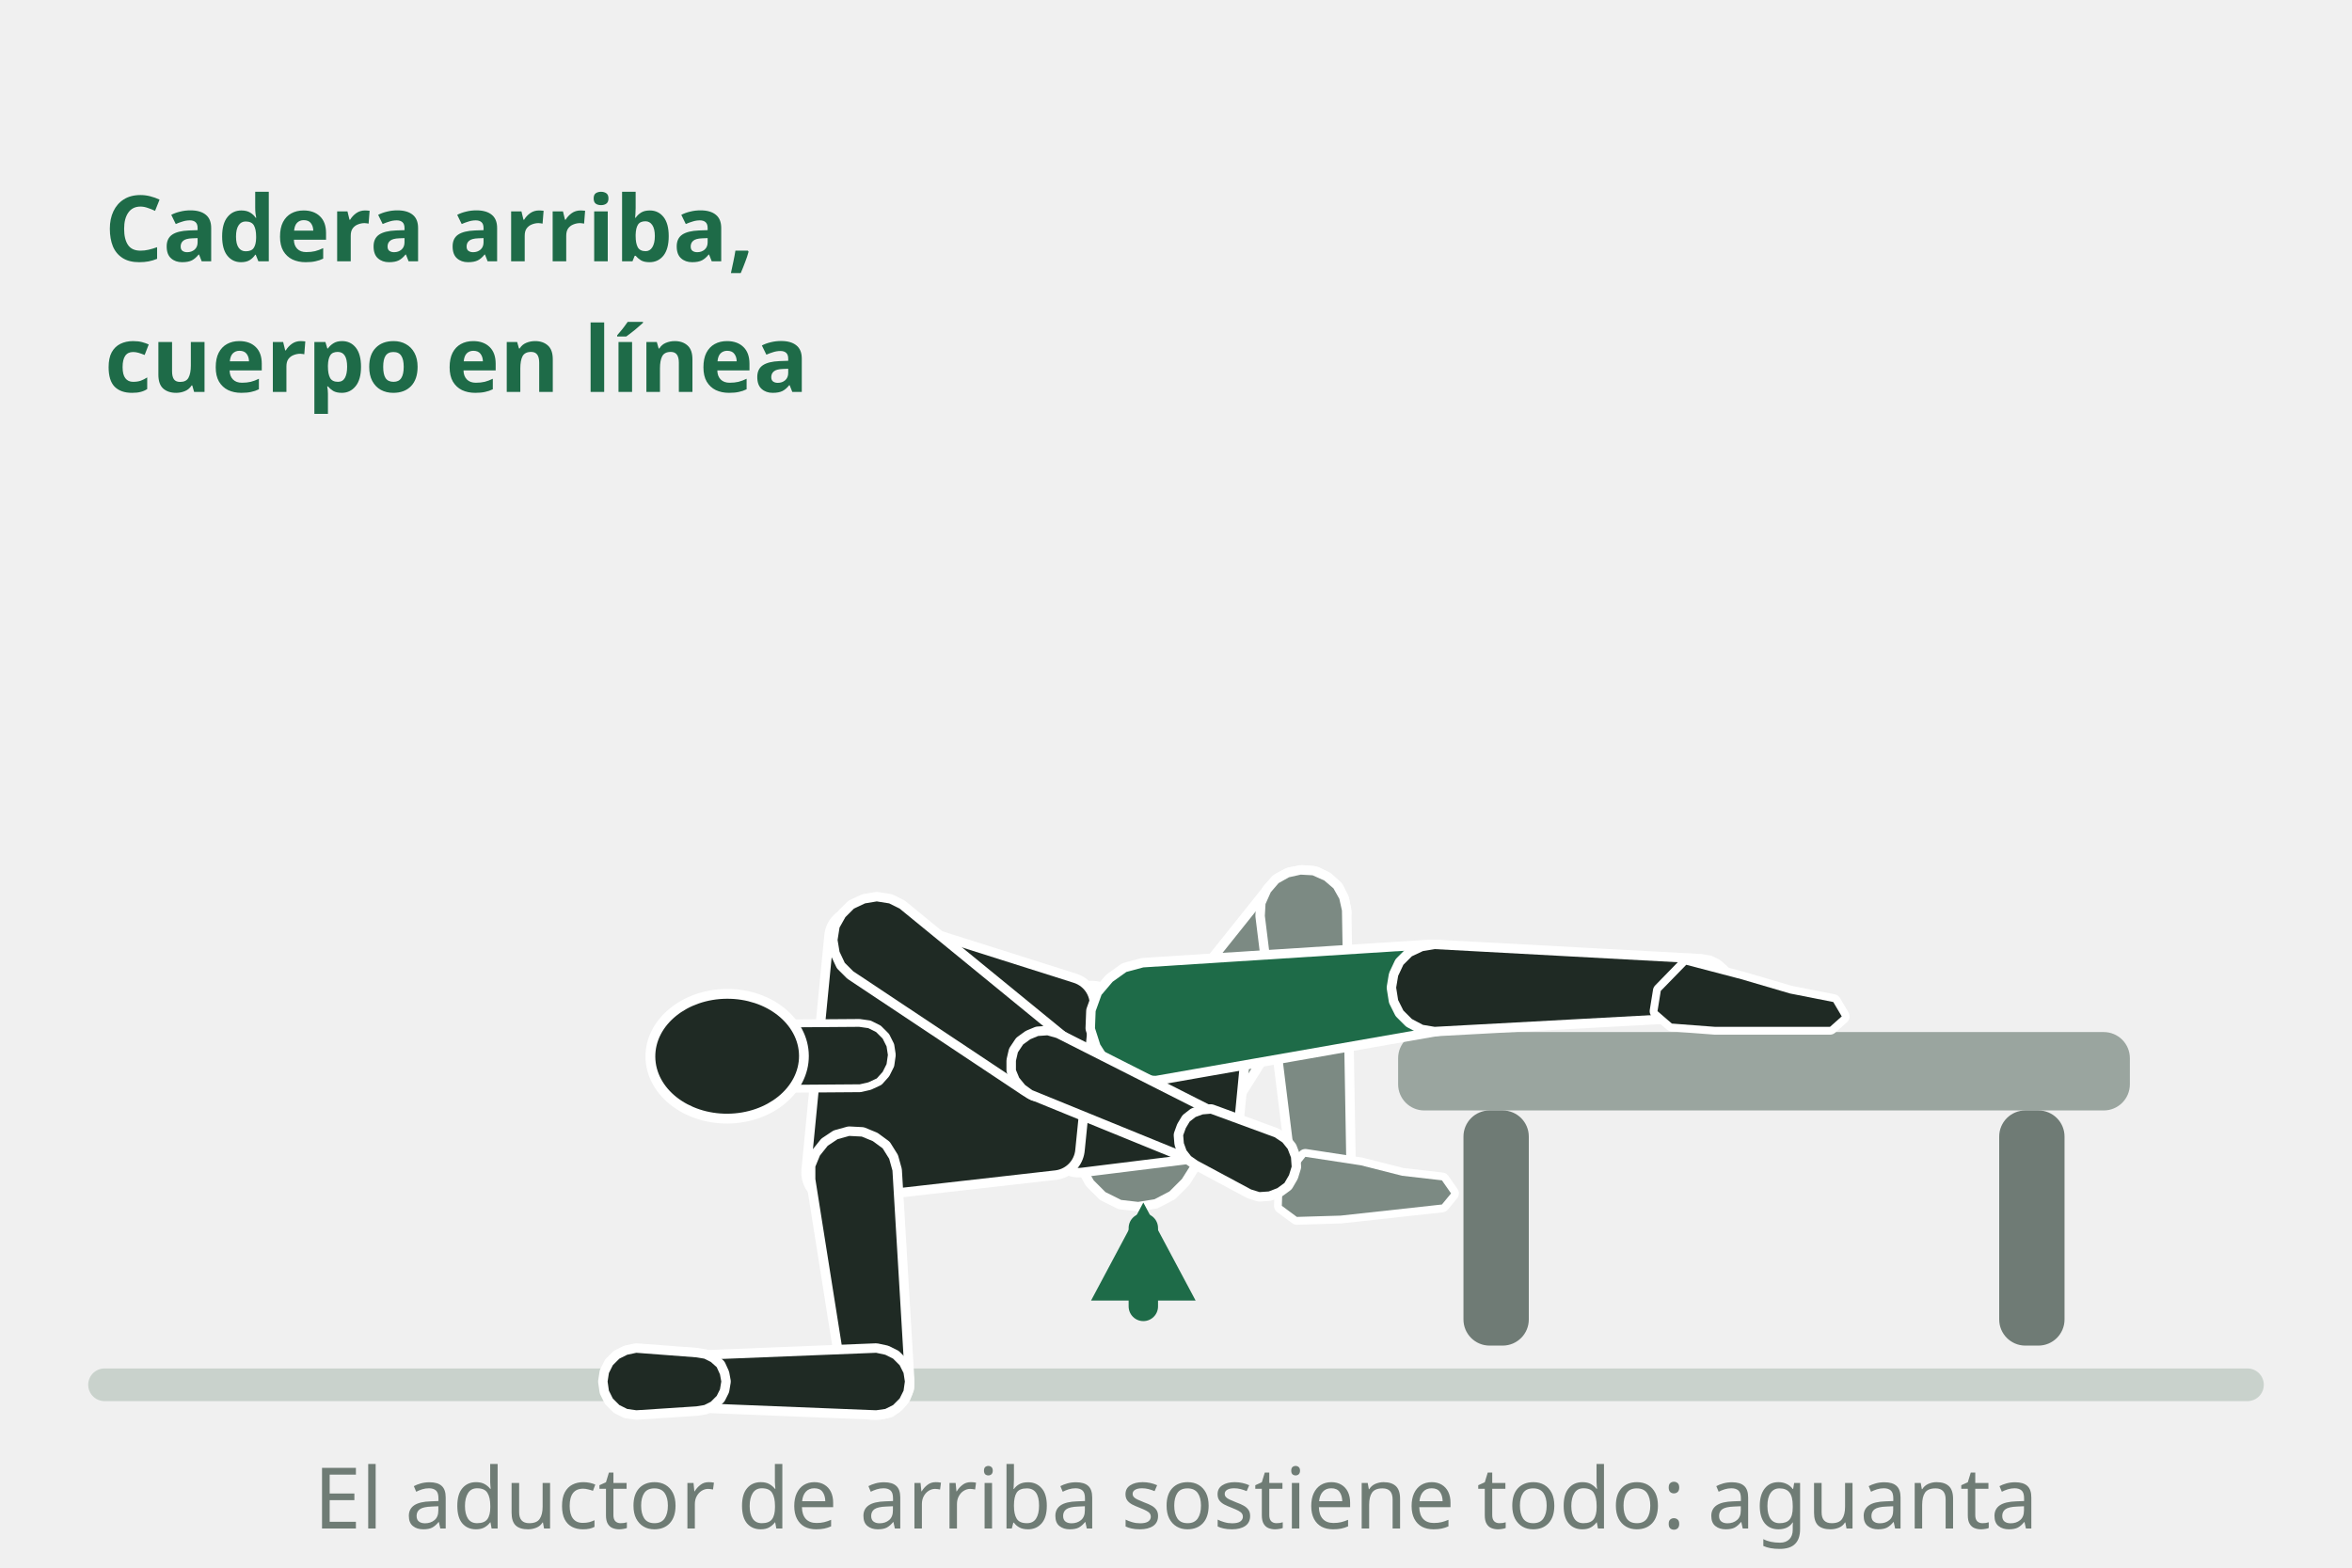
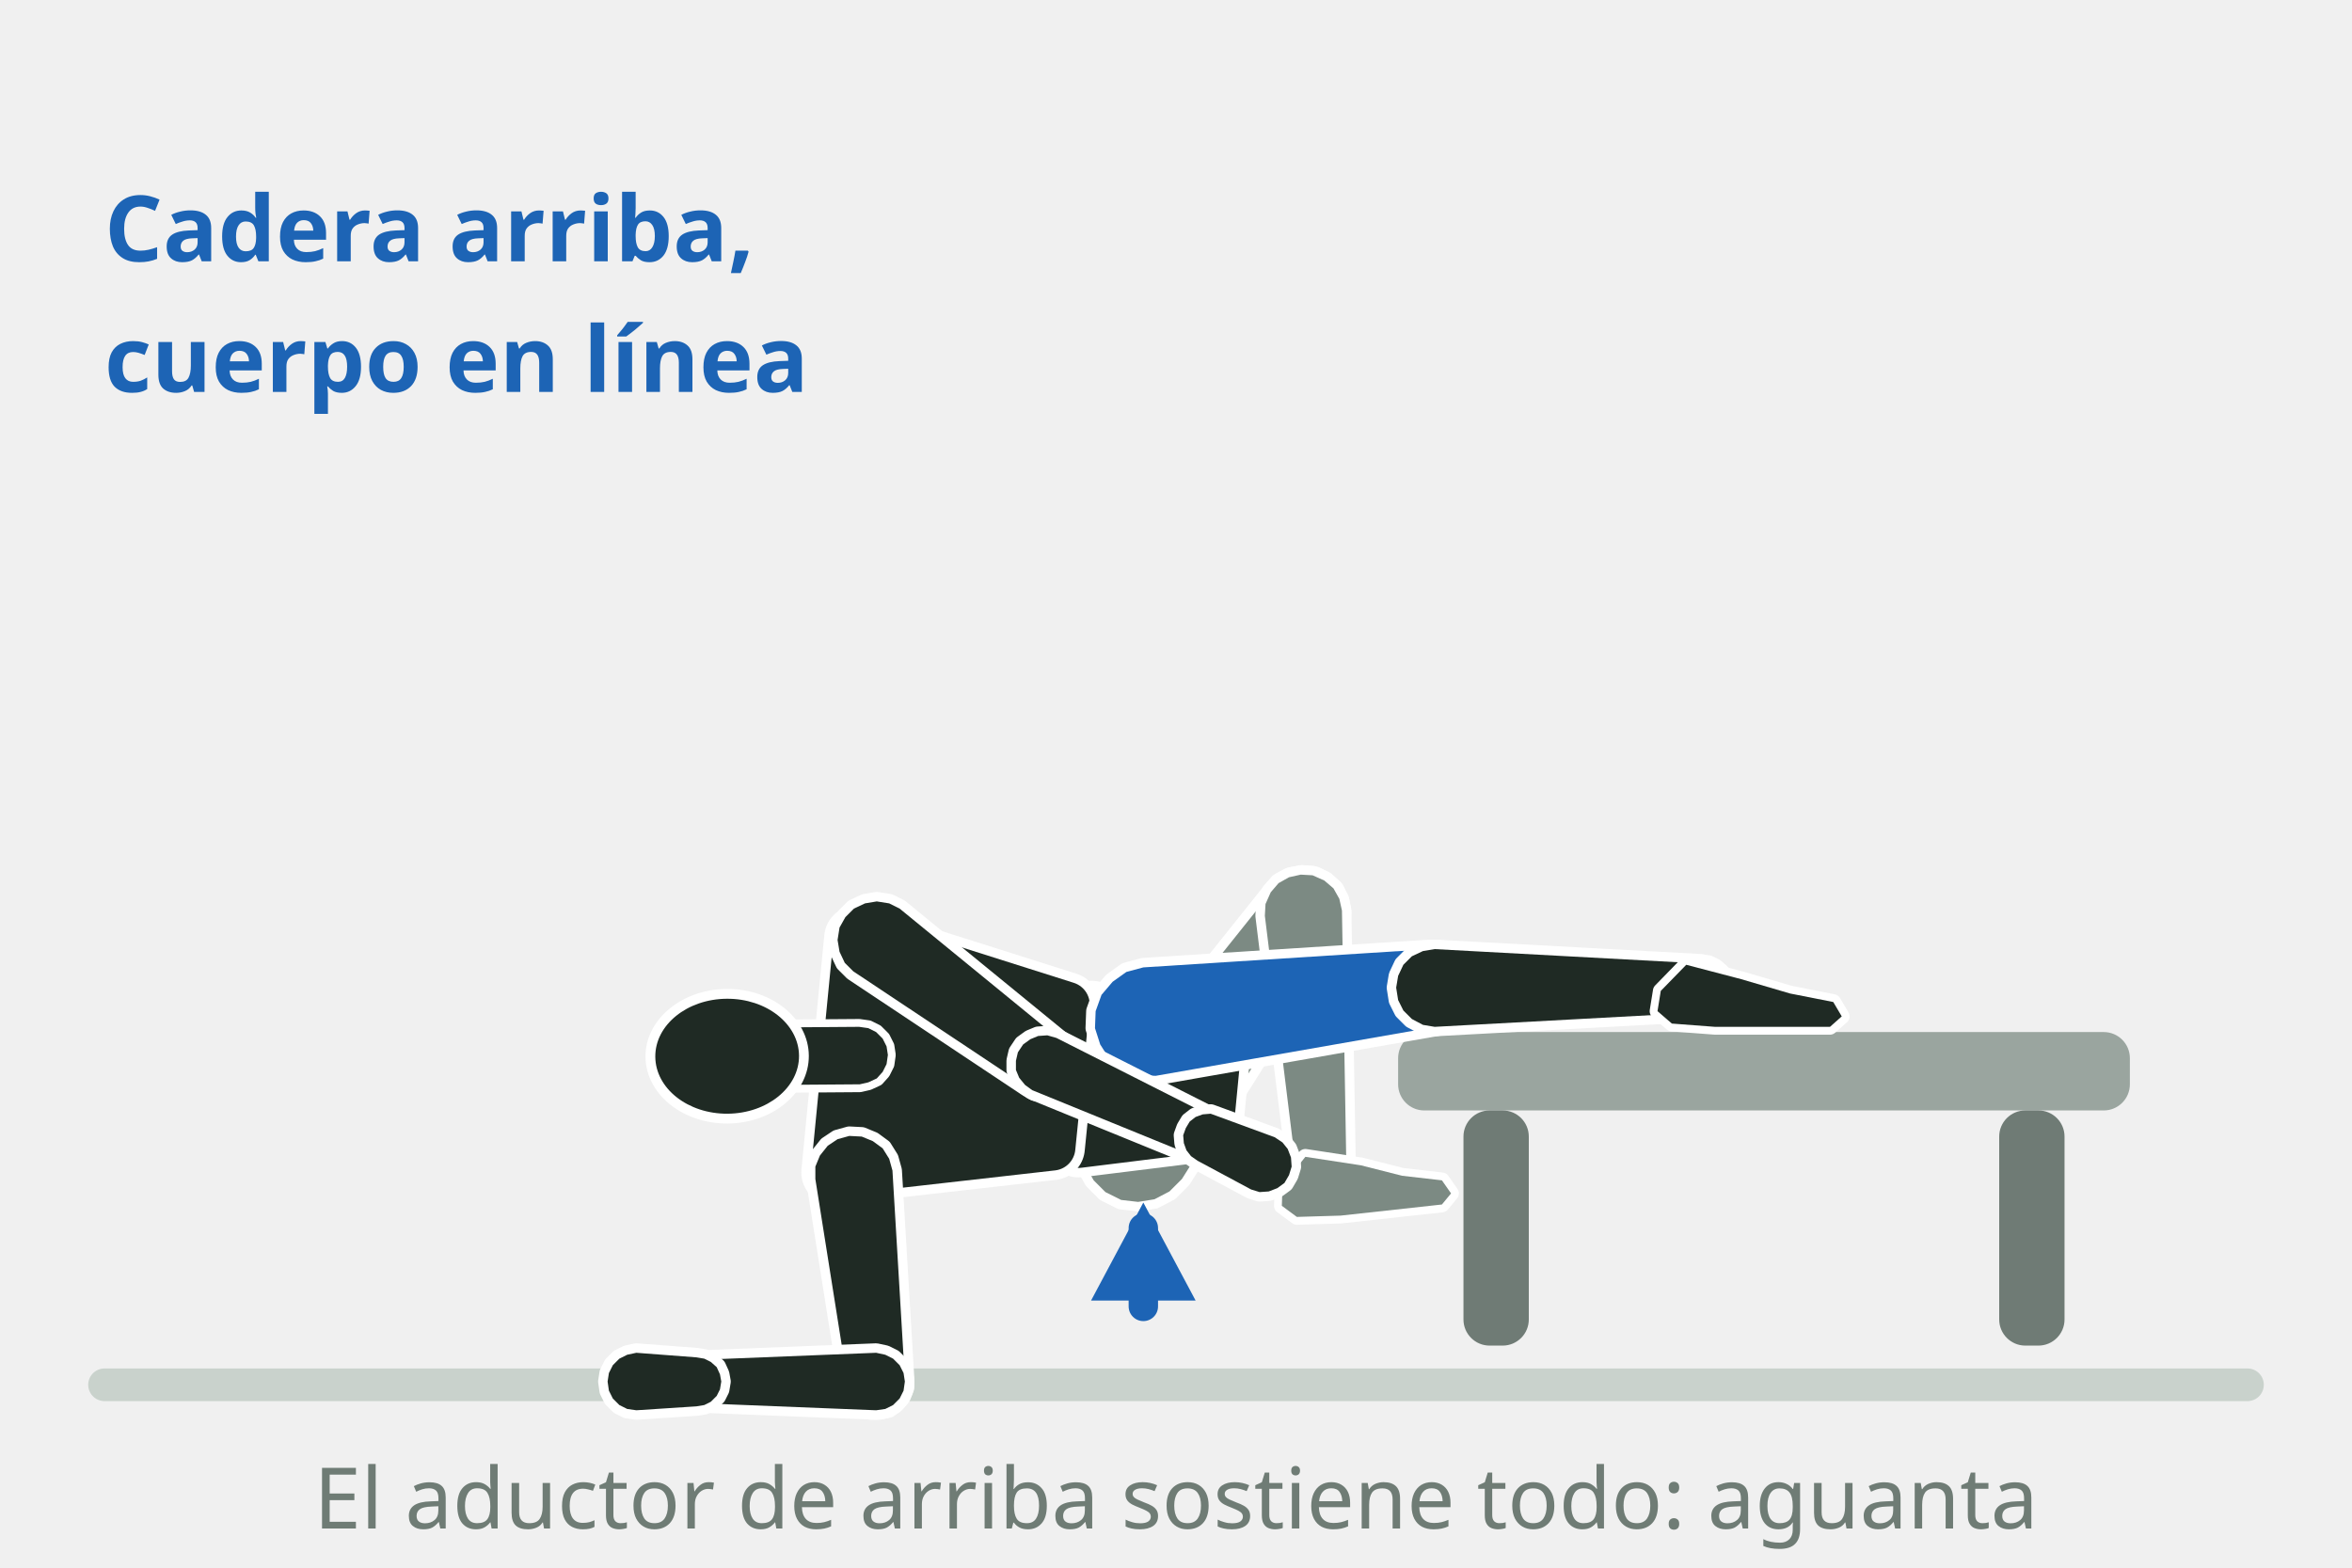
<svg xmlns="http://www.w3.org/2000/svg" viewBox="0 0 360 240" width="360" height="240" role="img" aria-label="Subes la cadera hasta que el cuerpo queda en linea y aguantas">
  <style>
-     .izq { font: 700 14px system-ui, sans-serif; fill: #1E6B48; text-anchor: start }
-     .der { font: 700 14px system-ui, sans-serif; fill: #1E6B48; text-anchor: end }
-     .cen { font: 700 14px system-ui, sans-serif; fill: #1E6B48; text-anchor: middle }
+     .izq { font: 700 14px system-ui, sans-serif; fill: #1D64B5; text-anchor: start }
+     .der { font: 700 14px system-ui, sans-serif; fill: #1D64B5; text-anchor: end }
+     .cen { font: 700 14px system-ui, sans-serif; fill: #1D64B5; text-anchor: middle }
    .mal { font: 700 14px system-ui, sans-serif; fill: #c4634f; text-anchor: middle }
    .pie { font: 400 13px system-ui, sans-serif; fill: #6f7c75; text-anchor: middle }
  </style>
  <line x1="16" y1="212" x2="344" y2="212" stroke="#c9d2cc" stroke-width="5" stroke-linecap="round" />
  <rect x="214" y="158" width="112" height="12" rx="4" fill="#9aa59f" />
  <rect x="224" y="170" width="10" height="36" rx="4" fill="#6f7b75" />
  <rect x="306" y="170" width="10" height="36" rx="4" fill="#6f7b75" />
  <path d="M204.4 143.2 L205.2 141.6 L205.4 139.7 L205.1 137.9 L204.3 136.2 L202.9 134.9 L201.3 134.1 L199.4 133.9 L197.6 134.2 L196.0 135.0 L194.7 136.4 L167.2 170.8 L166.1 173.2 L165.7 175.8 L166.1 178.4 L167.4 180.7 L169.2 182.5 L171.6 183.7 L174.2 184.0 L176.7 183.6 L179.0 182.4 L180.9 180.5 Z" fill="#ffffff" stroke="#ffffff" stroke-width="2.9" stroke-linejoin="round" />
  <path d="M204.4 143.2 L205.2 141.6 L205.4 139.7 L205.1 137.9 L204.3 136.2 L202.9 134.9 L201.3 134.1 L199.4 133.9 L197.6 134.2 L196.0 135.0 L194.7 136.4 L167.2 170.8 L166.1 173.2 L165.7 175.8 L166.1 178.4 L167.4 180.7 L169.2 182.5 L171.6 183.7 L174.2 184.0 L176.7 183.6 L179.0 182.4 L180.9 180.5 Z" fill="#7c8a83" />
  <path d="M198.6 180.7 L198.9 181.8 L199.5 182.8 L200.4 183.6 L201.4 184.0 L202.6 184.1 L203.7 183.9 L204.8 183.3 L205.5 182.4 L206.0 181.3 L206.1 180.1 L205.4 139.4 L205.0 137.6 L204.1 136.0 L202.7 134.8 L200.9 134.0 L199.1 133.9 L197.3 134.3 L195.7 135.2 L194.5 136.6 L193.7 138.4 L193.6 140.2 Z" fill="#ffffff" stroke="#ffffff" stroke-width="2.9" stroke-linejoin="round" />
  <path d="M198.6 180.7 L198.9 181.8 L199.5 182.8 L200.4 183.6 L201.4 184.0 L202.6 184.1 L203.7 183.9 L204.8 183.3 L205.5 182.4 L206.0 181.3 L206.1 180.1 L205.4 139.4 L205.0 137.6 L204.1 136.0 L202.7 134.8 L200.9 134.0 L199.1 133.9 L197.3 134.3 L195.7 135.2 L194.5 136.6 L193.7 138.4 L193.6 140.2 Z" fill="#7c8a83" />
  <path d="M199.8 177.1 L208.3 178.4 L214.6 180.0 L220.7 180.7 L222.1 182.7 L220.7 184.4 L205.2 186.1 L198.5 186.3 L196.2 184.6 L196.3 181.5 Z" fill="#ffffff" stroke="#ffffff" stroke-width="2.4" stroke-linejoin="round" />
  <path d="M199.8 177.1 L208.3 178.4 L214.6 180.0 L220.7 180.7 L222.1 182.7 L220.7 184.4 L205.2 186.1 L198.5 186.3 L196.2 184.6 L196.3 181.5 Z" fill="#7c8a83" />
  <path d="M165.1 175.3 L185.3 172.8 L186.4 161.4 L167.1 155.1 Z" fill="#ffffff" stroke="#ffffff" stroke-width="9.9" stroke-linejoin="round" />
  <path d="M165.1 175.3 L185.3 172.8 L186.4 161.4 L167.1 155.1 Z" fill="#1f2a24" stroke="#1f2a24" stroke-width="7.0" stroke-linejoin="round" />
  <path d="M127.6 179.5 L161.1 175.7 L163.3 153.8 L131.1 143.6 Z" fill="#ffffff" stroke="#ffffff" stroke-width="9.9" stroke-linejoin="round" />
  <path d="M127.6 179.5 L161.1 175.7 L163.3 153.8 L131.1 143.6 Z" fill="#1f2a24" stroke="#1f2a24" stroke-width="7.0" stroke-linejoin="round" />
  <path d="M117.9 157.3 L116.5 157.5 L115.3 158.1 L114.3 159.1 L113.7 160.3 L113.5 161.7 L113.7 163.1 L114.4 164.3 L115.3 165.2 L116.6 165.9 L117.9 166.1 L131.6 166.0 L132.9 165.7 L134.2 165.1 L135.1 164.1 L135.7 162.9 L135.9 161.5 L135.7 160.2 L135.1 159.0 L134.1 158.0 L132.9 157.4 L131.5 157.2 Z" fill="#ffffff" stroke="#ffffff" stroke-width="2.4" stroke-linejoin="round" />
  <path d="M117.9 157.3 L116.5 157.5 L115.3 158.1 L114.3 159.1 L113.7 160.3 L113.5 161.7 L113.7 163.1 L114.4 164.3 L115.3 165.2 L116.6 165.9 L117.9 166.1 L131.6 166.0 L132.9 165.7 L134.2 165.1 L135.1 164.1 L135.7 162.9 L135.9 161.5 L135.7 160.2 L135.1 159.0 L134.1 158.0 L132.9 157.4 L131.5 157.2 Z" fill="#1f2a24" />
  <ellipse cx="111.3" cy="161.7" rx="10.3" ry="12.5" fill="#ffffff" transform="rotate(-90.4 111.3 161.7)" />
  <ellipse cx="111.3" cy="161.7" rx="8.8" ry="11.0" fill="#1f2a24" transform="rotate(-90.4 111.3 161.7)" />
  <path d="M220.3 157.1 L222.1 156.6 L223.7 155.6 L224.8 154.1 L225.5 152.4 L225.5 150.5 L225.0 148.7 L224.0 147.2 L222.5 146.0 L220.8 145.4 L218.9 145.3 L175.0 148.1 L172.4 148.8 L170.3 150.3 L168.6 152.3 L167.7 154.8 L167.6 157.4 L168.4 159.9 L169.8 162.1 L171.9 163.7 L174.3 164.6 L176.9 164.7 Z" fill="#ffffff" stroke="#ffffff" stroke-width="2.9" stroke-linejoin="round" />
-   <path d="M220.3 157.1 L222.1 156.6 L223.7 155.6 L224.8 154.1 L225.5 152.4 L225.5 150.5 L225.0 148.7 L224.0 147.2 L222.5 146.0 L220.8 145.4 L218.9 145.3 L175.0 148.1 L172.4 148.8 L170.3 150.3 L168.6 152.3 L167.7 154.8 L167.6 157.4 L168.4 159.9 L169.8 162.1 L171.9 163.7 L174.3 164.6 L176.9 164.7 Z" fill="#1E6B48" />
+   <path d="M220.3 157.1 L222.1 156.6 L223.7 155.6 L224.8 154.1 L225.5 152.4 L225.5 150.5 L225.0 148.7 L224.0 147.2 L222.5 146.0 L220.8 145.4 L218.9 145.3 L175.0 148.1 L172.4 148.8 L170.3 150.3 L168.6 152.3 L167.7 154.8 L167.6 157.4 L168.4 159.9 L169.8 162.1 L171.9 163.7 L174.3 164.6 L176.9 164.7 Z" fill="#1D64B5" />
  <path d="M260.3 155.0 L261.5 154.8 L262.5 154.3 L263.4 153.4 L263.9 152.4 L264.1 151.2 L263.9 150.1 L263.4 149.0 L262.5 148.2 L261.5 147.7 L260.3 147.5 L219.6 145.3 L217.8 145.6 L216.1 146.4 L214.8 147.7 L214.0 149.4 L213.7 151.2 L214.0 153.1 L214.8 154.7 L216.1 156.0 L217.8 156.9 L219.6 157.2 Z" fill="#ffffff" stroke="#ffffff" stroke-width="2.9" stroke-linejoin="round" />
  <path d="M260.3 155.0 L261.5 154.8 L262.5 154.3 L263.4 153.4 L263.9 152.4 L264.1 151.2 L263.9 150.1 L263.4 149.0 L262.5 148.2 L261.5 147.7 L260.3 147.5 L219.6 145.3 L217.8 145.6 L216.1 146.4 L214.8 147.7 L214.0 149.4 L213.7 151.2 L214.0 153.1 L214.8 154.7 L216.1 156.0 L217.8 156.9 L219.6 157.2 Z" fill="#1f2a24" />
  <path d="M258.1 147.7 L266.5 149.9 L274.0 152.1 L280.6 153.4 L281.9 155.6 L280.1 157.2 L262.5 157.2 L255.9 156.7 L253.7 154.8 L254.2 151.7 Z" fill="#ffffff" stroke="#ffffff" stroke-width="2.4" stroke-linejoin="round" />
  <path d="M258.1 147.7 L266.5 149.9 L274.0 152.1 L280.6 153.4 L281.9 155.6 L280.1 157.2 L262.5 157.2 L255.9 156.7 L253.7 154.8 L254.2 151.7 Z" fill="#1f2a24" />
  <path d="M129.8 212.0 L130.1 213.4 L130.9 214.5 L132.0 215.4 L133.3 215.9 L134.6 215.9 L136.0 215.6 L137.1 214.8 L138.0 213.7 L138.5 212.4 L138.5 211.1 L136.6 179.2 L136.1 177.4 L135.1 175.8 L133.6 174.7 L131.9 174.0 L130.0 173.9 L128.2 174.4 L126.7 175.4 L125.5 176.9 L124.8 178.6 L124.8 180.5 Z" fill="#ffffff" stroke="#ffffff" stroke-width="2.9" stroke-linejoin="round" />
  <path d="M129.8 212.0 L130.1 213.4 L130.9 214.5 L132.0 215.4 L133.3 215.9 L134.6 215.9 L136.0 215.6 L137.1 214.8 L138.0 213.7 L138.5 212.4 L138.5 211.1 L136.6 179.2 L136.1 177.4 L135.1 175.8 L133.6 174.7 L131.9 174.0 L130.0 173.9 L128.2 174.4 L126.7 175.4 L125.5 176.9 L124.8 178.6 L124.8 180.5 Z" fill="#1f2a24" />
  <path d="M106.6 208.2 L105.6 208.4 L104.7 208.9 L104.0 209.6 L103.5 210.5 L103.3 211.5 L103.5 212.6 L104.0 213.5 L104.7 214.2 L105.6 214.7 L106.6 214.8 L134.1 215.9 L135.5 215.7 L136.7 215.1 L137.7 214.1 L138.3 212.9 L138.5 211.5 L138.3 210.2 L137.7 209.0 L136.7 208.0 L135.5 207.4 L134.1 207.1 Z" fill="#ffffff" stroke="#ffffff" stroke-width="2.9" stroke-linejoin="round" />
  <path d="M106.6 208.2 L105.6 208.4 L104.7 208.9 L104.0 209.6 L103.5 210.5 L103.3 211.5 L103.5 212.6 L104.0 213.5 L104.7 214.2 L105.6 214.7 L106.6 214.8 L134.1 215.9 L135.5 215.7 L136.7 215.1 L137.7 214.1 L138.3 212.9 L138.5 211.5 L138.3 210.2 L137.7 209.0 L136.7 208.0 L135.5 207.4 L134.1 207.1 Z" fill="#1f2a24" />
  <path d="M97.4 207.1 L96.0 207.4 L94.8 208.0 L93.8 209.0 L93.2 210.2 L93.0 211.5 L93.2 212.9 L93.8 214.1 L94.8 215.1 L96.0 215.7 L97.4 215.9 L106.6 215.3 L107.8 215.1 L108.8 214.6 L109.7 213.7 L110.2 212.7 L110.4 211.5 L110.2 210.4 L109.7 209.3 L108.8 208.5 L107.8 208.0 L106.6 207.8 Z" fill="#ffffff" stroke="#ffffff" stroke-width="2.9" stroke-linejoin="round" />
  <path d="M97.4 207.1 L96.0 207.4 L94.8 208.0 L93.8 209.0 L93.2 210.2 L93.0 211.5 L93.2 212.9 L93.8 214.1 L94.8 215.1 L96.0 215.7 L97.4 215.9 L106.6 215.3 L107.8 215.1 L108.8 214.6 L109.7 213.7 L110.2 212.7 L110.4 211.5 L110.2 210.4 L109.7 209.3 L108.8 208.5 L107.8 208.0 L106.6 207.8 Z" fill="#1f2a24" />
  <path d="M157.2 166.4 L158.4 167.1 L159.8 167.3 L161.2 167.1 L162.4 166.5 L163.4 165.5 L164.0 164.3 L164.2 162.9 L164.0 161.6 L163.4 160.3 L162.4 159.3 L137.7 139.1 L136.1 138.3 L134.2 138.0 L132.4 138.3 L130.7 139.1 L129.4 140.4 L128.5 142.0 L128.2 143.9 L128.5 145.7 L129.3 147.4 L130.6 148.7 Z" fill="#ffffff" stroke="#ffffff" stroke-width="2.9" stroke-linejoin="round" />
  <path d="M157.2 166.4 L158.4 167.1 L159.8 167.3 L161.2 167.1 L162.4 166.5 L163.4 165.5 L164.0 164.3 L164.2 162.9 L164.0 161.6 L163.4 160.3 L162.4 159.3 L137.7 139.1 L136.1 138.3 L134.2 138.0 L132.4 138.3 L130.7 139.1 L129.4 140.4 L128.5 142.0 L128.2 143.9 L128.5 145.7 L129.3 147.4 L130.6 148.7 Z" fill="#1f2a24" />
  <path d="M183.5 177.3 L184.5 177.5 L185.5 177.5 L186.5 177.1 L187.3 176.5 L187.9 175.6 L188.1 174.6 L188.1 173.6 L187.7 172.6 L187.1 171.8 L186.2 171.3 L161.7 158.9 L160.3 158.5 L158.9 158.6 L157.7 159.1 L156.6 159.9 L155.8 161.1 L155.5 162.4 L155.5 163.8 L156.0 165.0 L156.9 166.1 L158.0 166.9 Z" fill="#ffffff" stroke="#ffffff" stroke-width="2.9" stroke-linejoin="round" />
  <path d="M183.5 177.3 L184.5 177.5 L185.5 177.5 L186.5 177.1 L187.3 176.5 L187.9 175.6 L188.1 174.6 L188.1 173.6 L187.7 172.6 L187.1 171.8 L186.2 171.3 L161.7 158.9 L160.3 158.5 L158.9 158.6 L157.7 159.1 L156.6 159.9 L155.8 161.1 L155.5 162.4 L155.5 163.8 L156.0 165.0 L156.9 166.1 L158.0 166.9 Z" fill="#1f2a24" />
  <path d="M191.5 182.1 L192.8 182.5 L194.2 182.4 L195.5 181.9 L196.6 181.1 L197.3 179.9 L197.7 178.6 L197.6 177.2 L197.1 175.9 L196.3 174.9 L195.1 174.1 L186.4 170.9 L185.3 170.5 L184.1 170.6 L183.0 171.0 L182.1 171.7 L181.5 172.7 L181.1 173.8 L181.2 175.0 L181.6 176.1 L182.3 177.0 L183.3 177.7 Z" fill="#ffffff" stroke="#ffffff" stroke-width="2.9" stroke-linejoin="round" />
  <path d="M191.5 182.1 L192.8 182.5 L194.2 182.4 L195.5 181.9 L196.6 181.1 L197.3 179.9 L197.7 178.6 L197.6 177.2 L197.1 175.9 L196.3 174.9 L195.1 174.1 L186.4 170.9 L185.3 170.5 L184.1 170.6 L183.0 171.0 L182.1 171.7 L181.5 172.7 L181.1 173.8 L181.2 175.0 L181.6 176.1 L182.3 177.0 L183.3 177.7 Z" fill="#1f2a24" />
-   <path d="M175 200 L175 188" stroke="#1E6B48" stroke-width="4.5" fill="none" stroke-linecap="round" />
-   <path d="M175.0 184.1 l-8 15 h16 z" fill="#1E6B48" transform="rotate(0 175.0 184.1)" />
+   <path d="M175 200 L175 188" stroke="#1D64B5" stroke-width="4.5" fill="none" stroke-linecap="round" />
+   <path d="M175.0 184.1 l-8 15 h16 z" fill="#1D64B5" transform="rotate(0 175.0 184.1)" />
  <text class="izq" x="16" y="40">Cadera arriba,</text>
  <text class="izq" x="16" y="60">cuerpo en línea</text>
  <text class="pie" x="180" y="234">El aductor de arriba sostiene todo: aguanta</text>
</svg>
